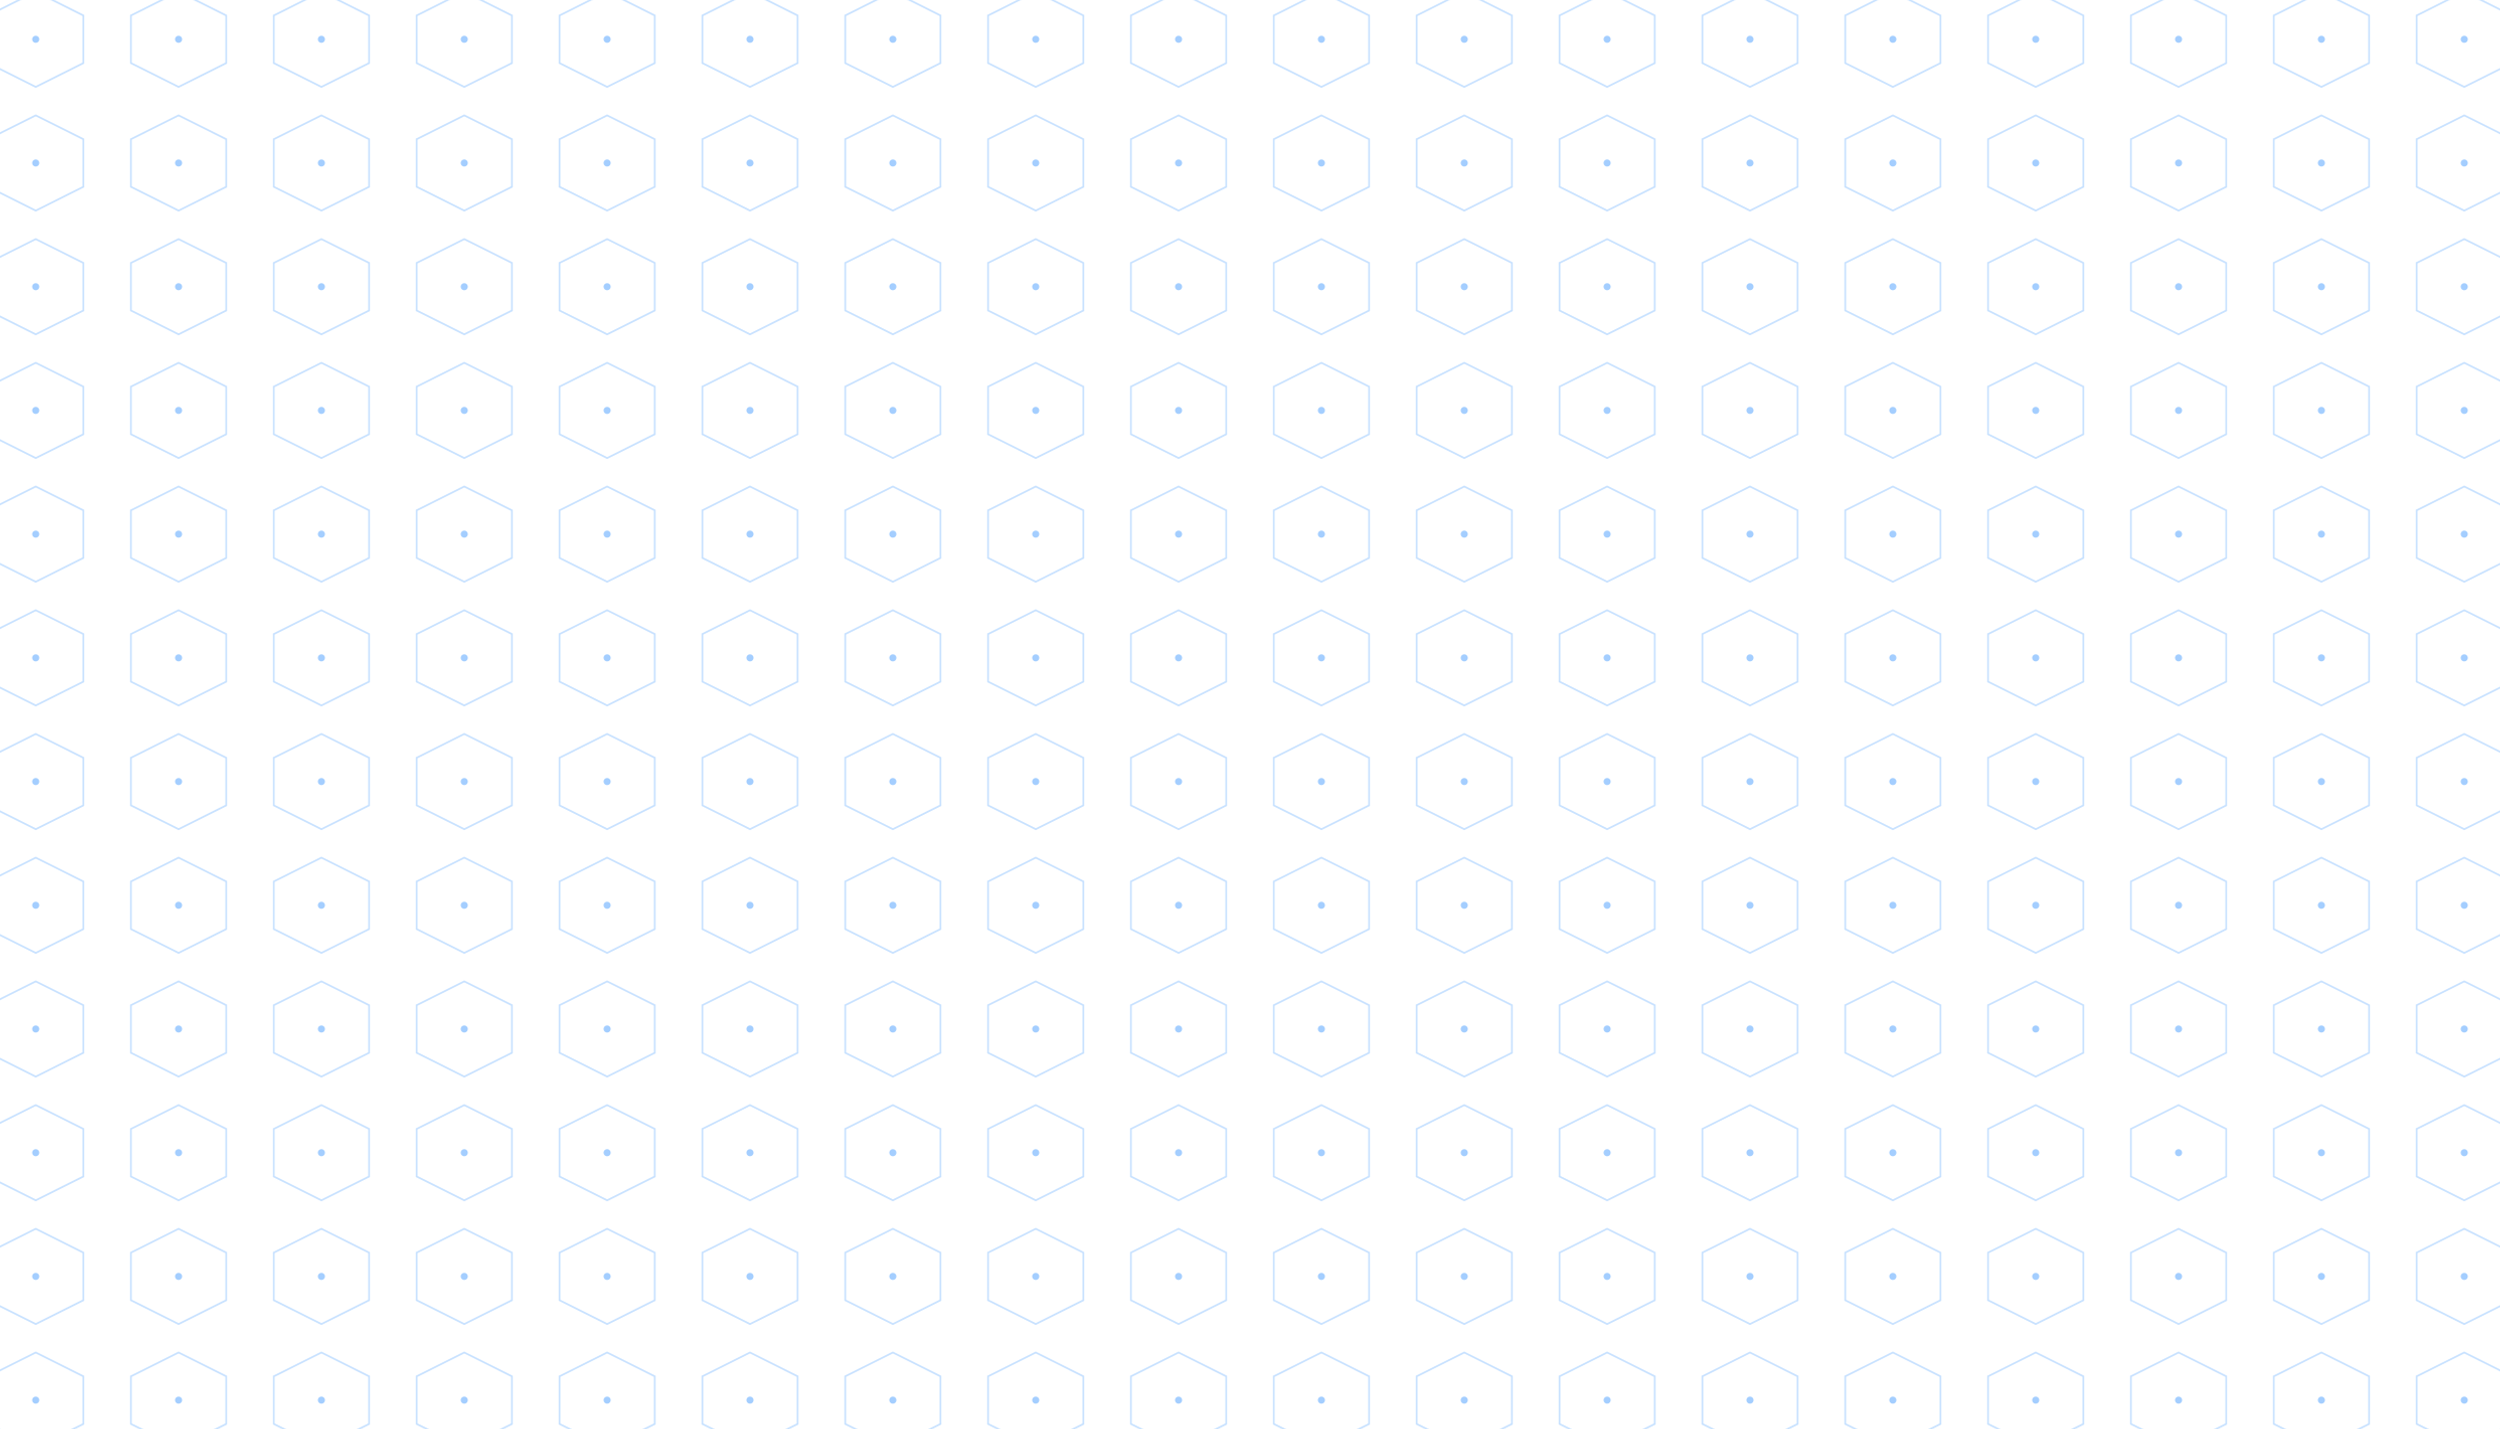
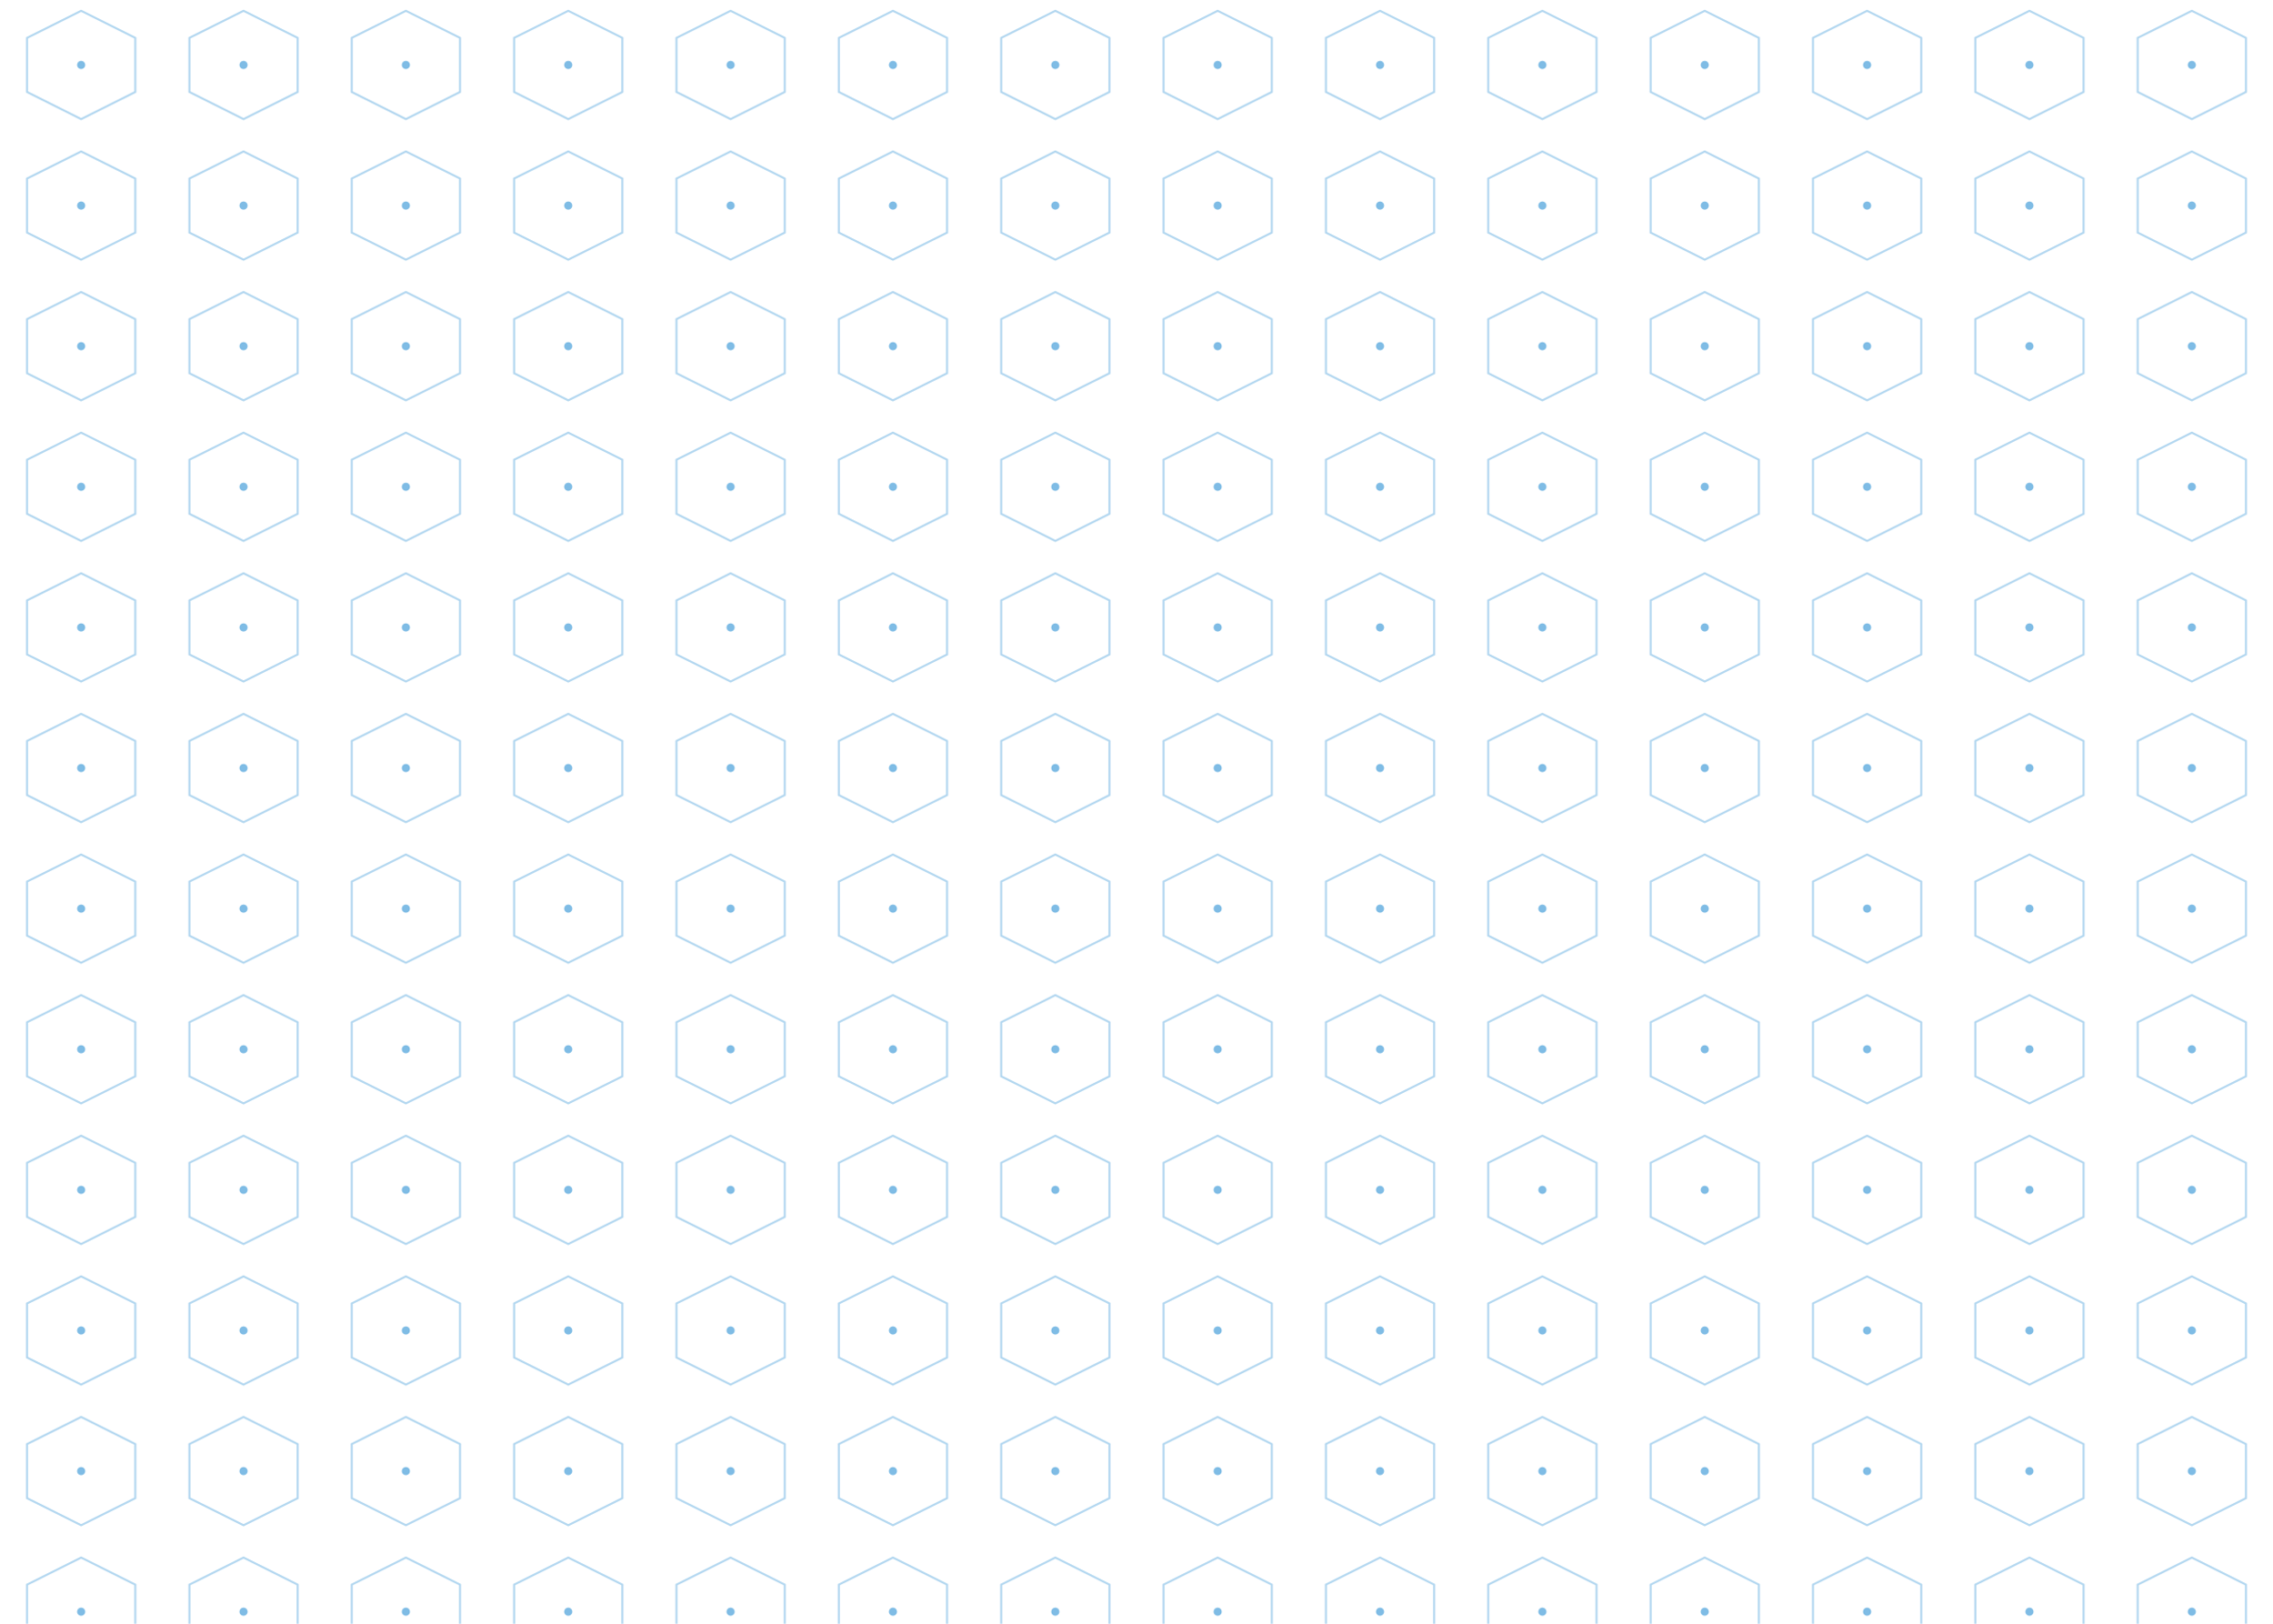
- <svg xmlns="http://www.w3.org/2000/svg" viewBox="0 0 1400 800">
+ <svg xmlns="http://www.w3.org/2000/svg" viewBox="0 0 1120 800">
  <defs>
-     <pattern id="hexPattern" patternUnits="userSpaceOnUse" width="80" height="69.28" patternTransform="translate(-20, -10)">
-       <polygon points="40,5.33 66.67,18.67 66.67,45.33 40,58.67 13.33,45.33 13.33,18.67" fill="none" stroke="#4a9eff" stroke-width="1" opacity="0.3">
+     <pattern id="hexPattern" patternUnits="userSpaceOnUse" width="80" height="69.28">
+       <polygon points="40,5.33 66.67,18.67 66.67,45.33 40,58.67 13.33,45.33 13.33,18.67" fill="none" stroke="#007acc" stroke-width="1" opacity="0.3">
        <animate attributeName="opacity" values="0.3;0.7;0.3" dur="4s" repeatCount="indefinite" />
      </polygon>
-       <circle cx="40" cy="32" r="2" fill="#4a9eff" opacity="0.5">
+       <circle cx="40" cy="32" r="2" fill="#007acc" opacity="0.5">
        <animate attributeName="opacity" values="0.5;1;0.5" dur="3s" repeatCount="indefinite" />
      </circle>
    </pattern>
  </defs>
-   <rect x="-200" y="-100" width="1800" height="1000" fill="url(#hexPattern)" />
+   <rect x="0" y="0" width="1120" height="800" fill="url(#hexPattern)" />
</svg>
